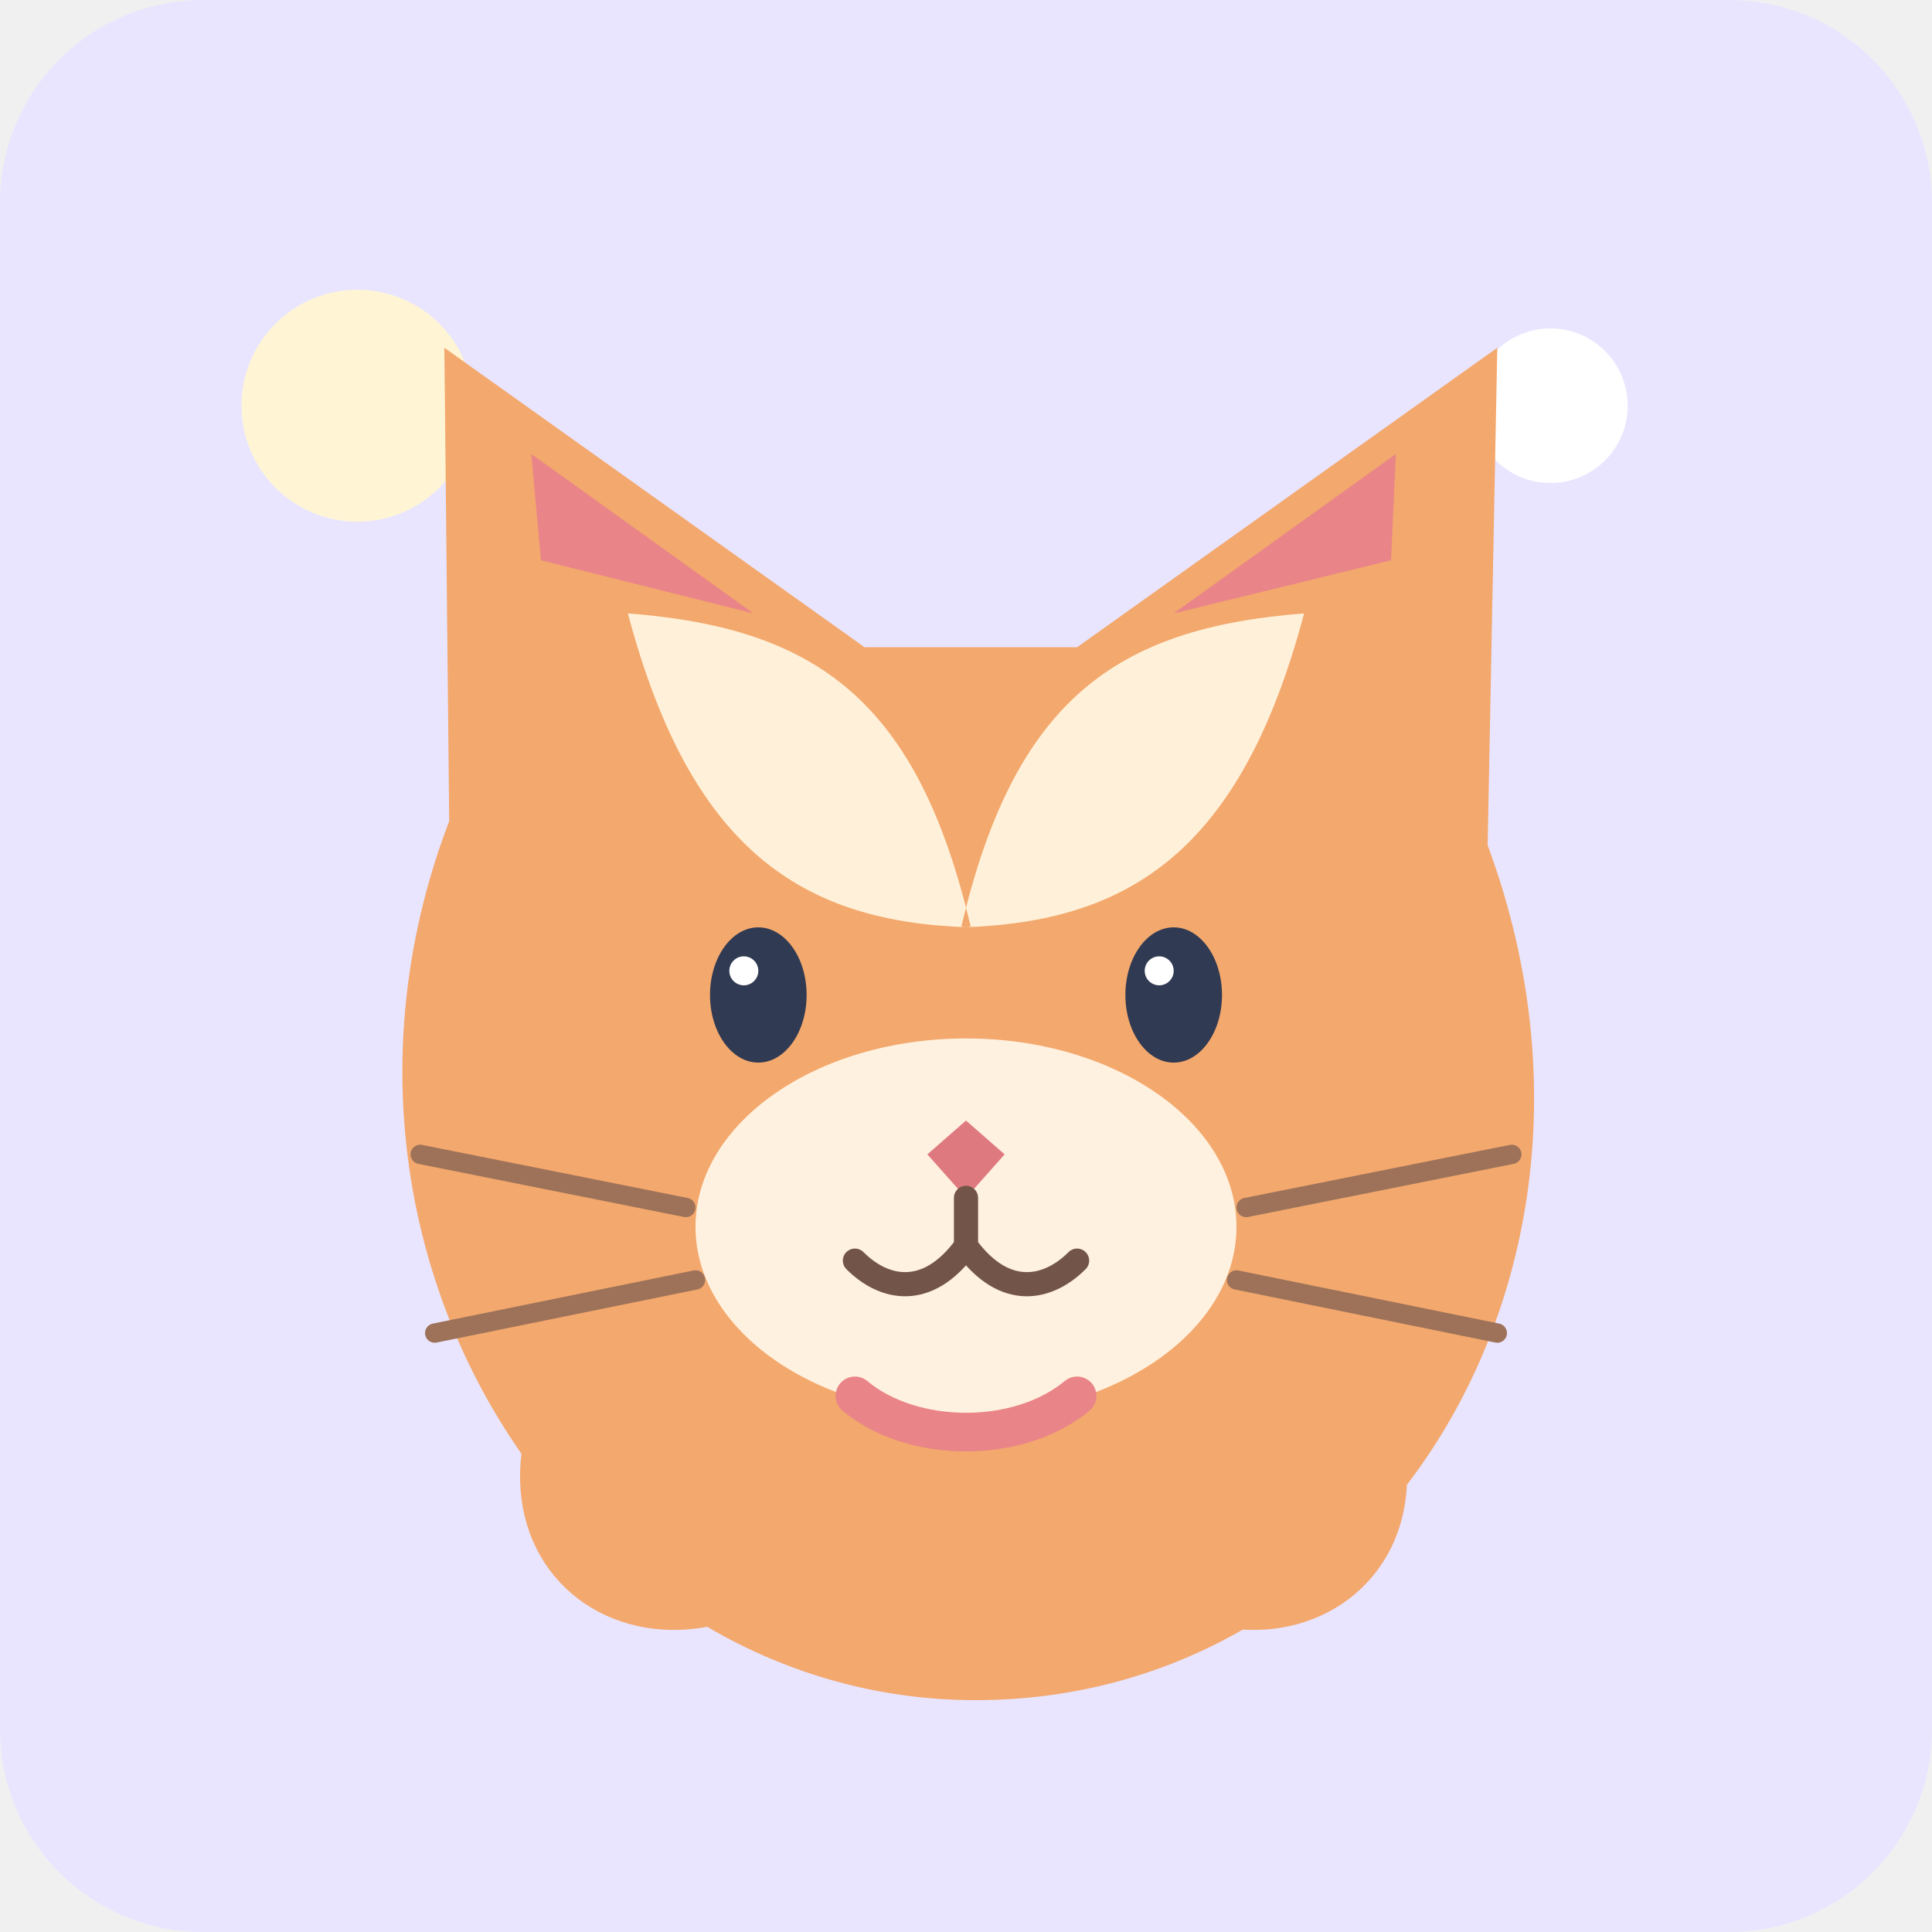
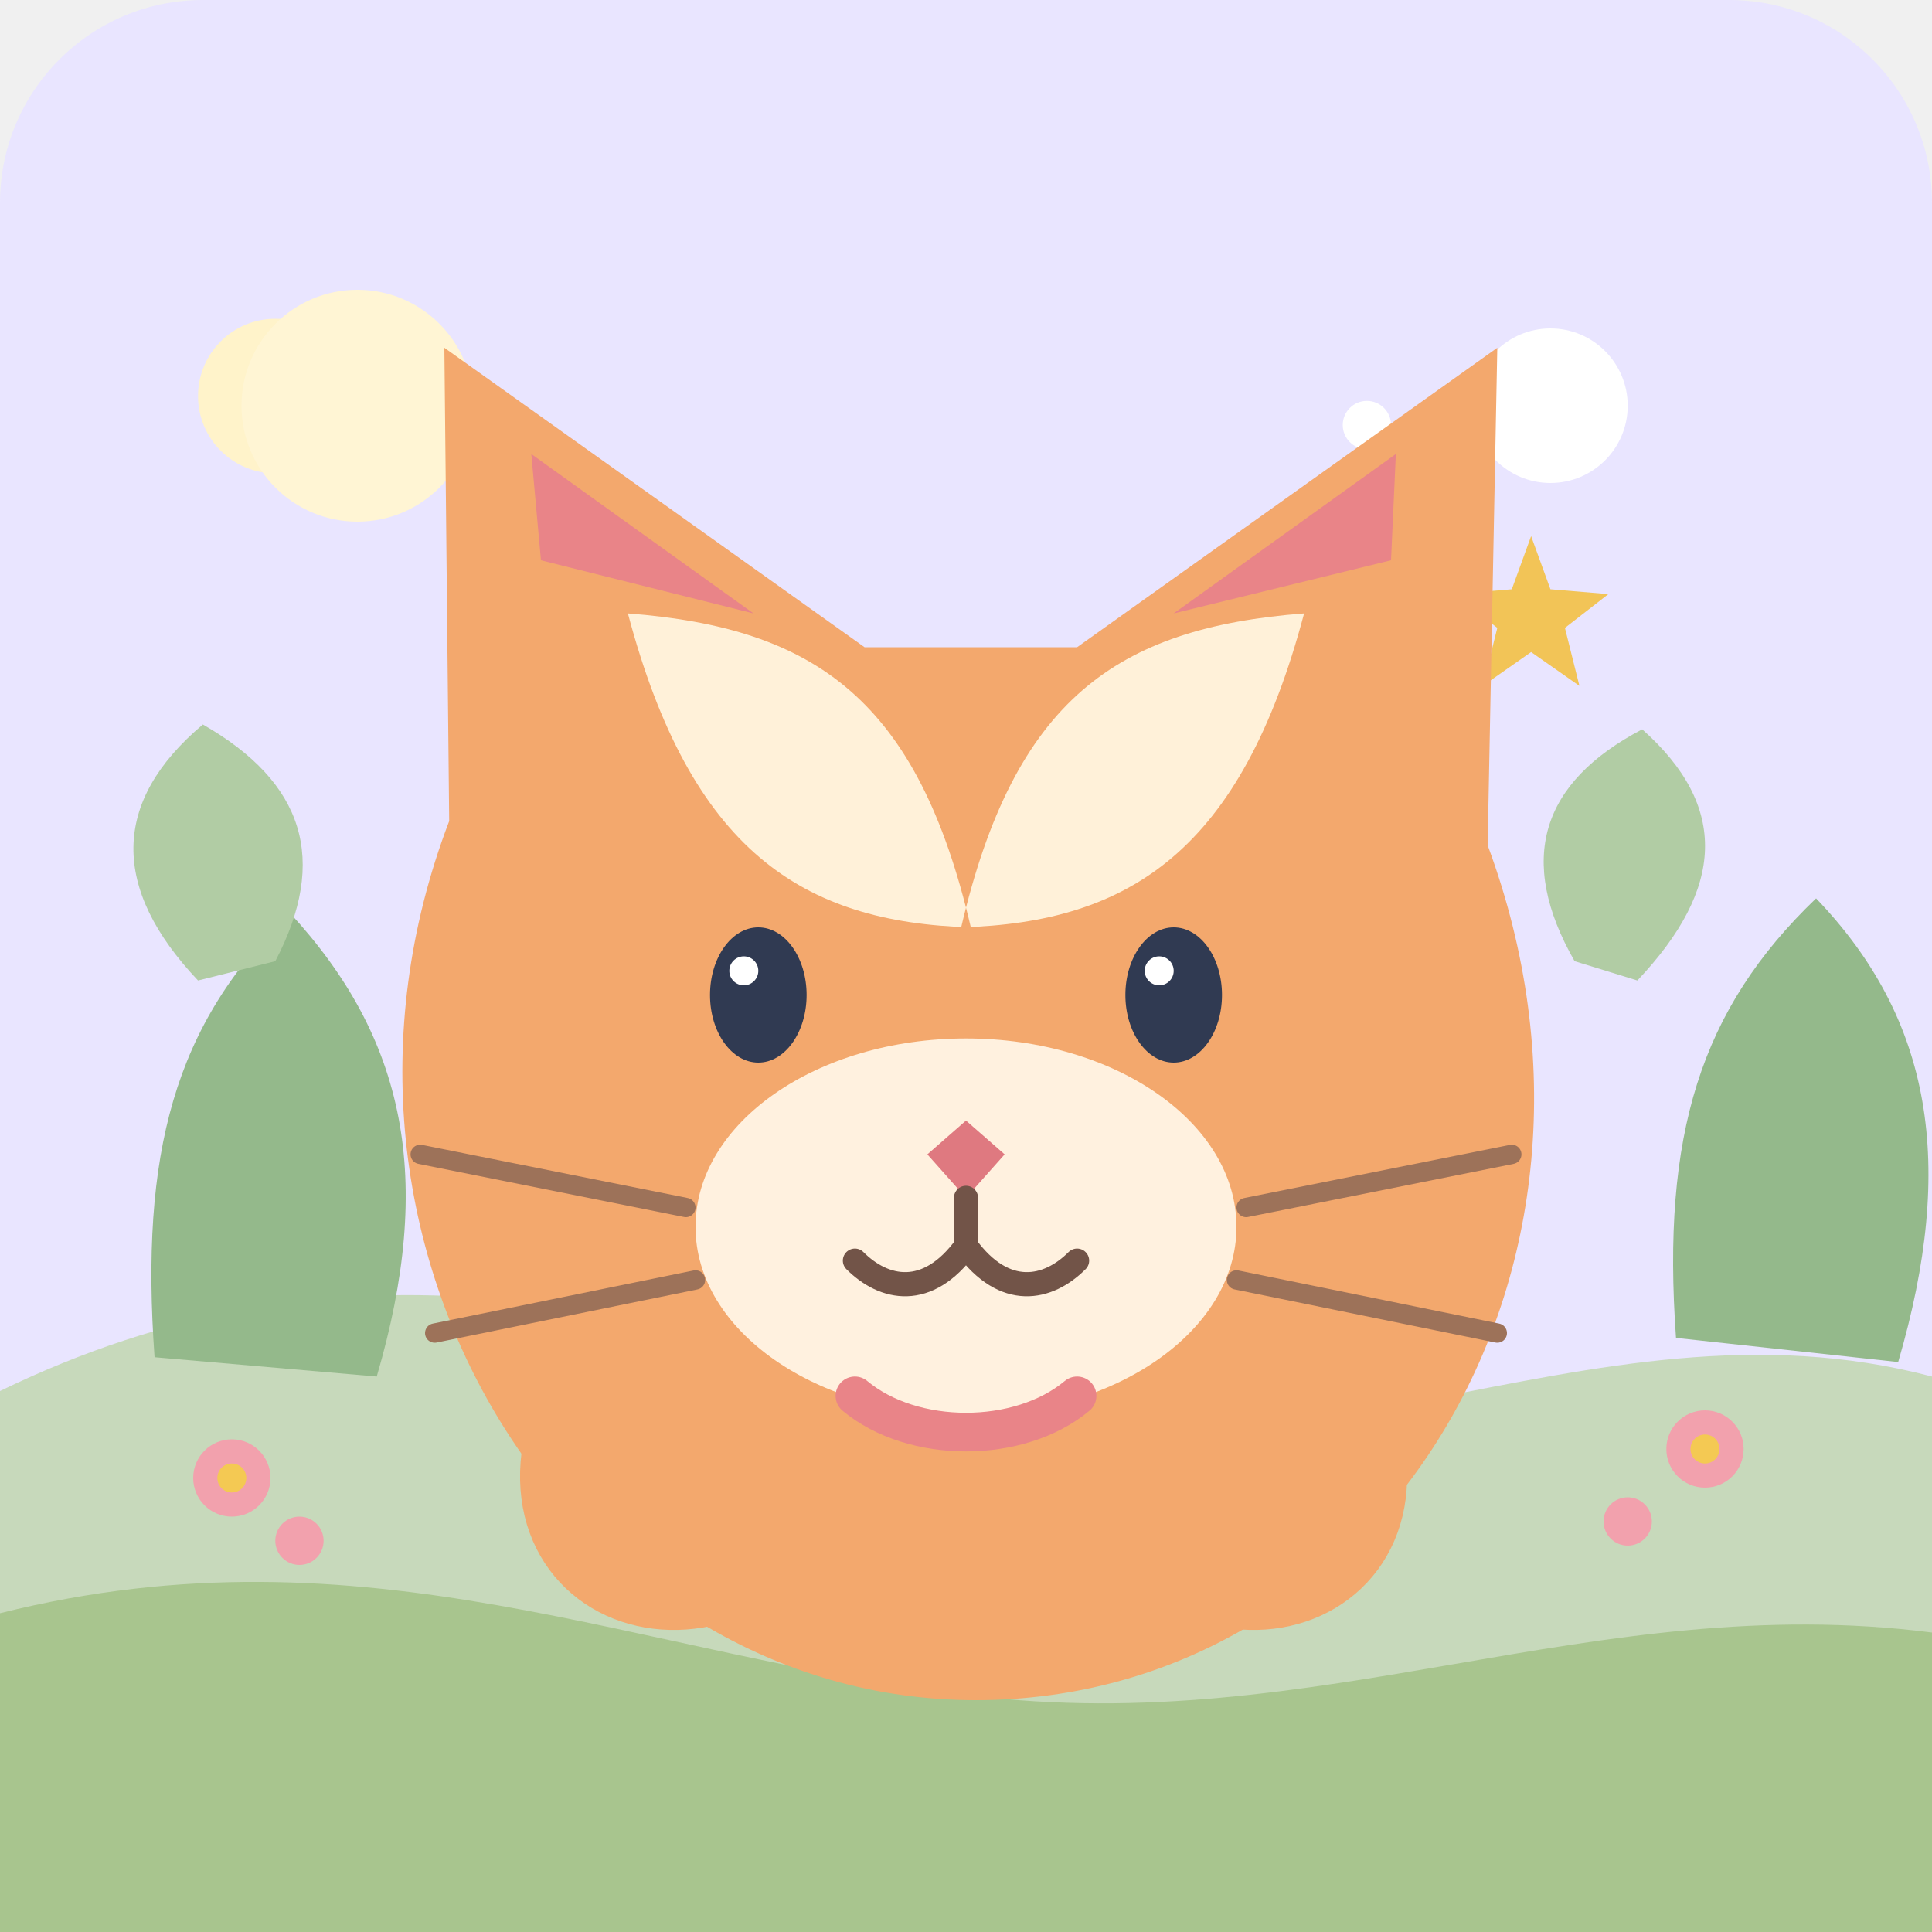
<svg xmlns="http://www.w3.org/2000/svg" viewBox="0 0 400 400">
  <rect width="400" height="400" rx="42" fill="#e9e5ff" />
+   <path d="M0 288c70-34 130-18 188 1 78 26 140-23 212-4v115H0z" fill="#c7d9bb" />
+   <path d="M0 334c76-19 132 9 201 17 72 9 129-22 199-13v62H0z" fill="#a8c58e" />
+   <path d="M32 281c-3-42 4-69 28-92 24 26 30 55 18 96m269-8c-3-42 5-68 29-91 24 25 29 55 17 96" fill="#94b98b" />
+   <path d="M41 203c-18-19-18-37 1-53 21 12 26 28 15 49m282 4c18-19 19-36 1-52-21 11-26 27-14 48" fill="#b1cca4" />
+   <g fill="#f2a1ad">
+     <circle cx="48" cy="306" r="8" />
+     <circle cx="62" cy="319" r="5" />
+     <circle cx="353" cy="300" r="8" />
+     <circle cx="337" cy="315" r="5" />
+   </g>
+   <g fill="#f4c953">
+     <circle cx="48" cy="306" r="3" />
+     <circle cx="353" cy="300" r="3" />
+   </g>
+   <circle cx="57" cy="82" r="16" fill="#fff3ca" />
+   <path d="m317 111 4 11 12 1-9 7 3 12-10-7-10 7 3-12-9-7 12-1z" fill="#f2c457" />
+   <circle cx="109" cy="102" r="4" fill="#fff" />
+   <circle cx="283" cy="88" r="5" fill="#fff" />
  <circle cx="74" cy="84" r="24" fill="#fff5d4" />
  <circle cx="321" cy="84" r="16" fill="#fff" />
  <path d="M93 170 92 72l87 62h44l87-62-2 103c33 89-23 177-106 177S59 259 93 170z" fill="#f3a86d" />
  <path d="m112 116-2-22 46 33zm177-22-1 22-45 11z" fill="#e98488" />
  <path d="M130 127c13 49 36 64 71 65-11-47-32-62-71-65zm140 0c-13 49-36 64-71 65 11-47 32-62 71-65z" fill="#fff1d9" />
  <ellipse cx="157" cy="206" rx="10" ry="14" fill="#303a52" />
  <ellipse cx="243" cy="206" rx="10" ry="14" fill="#303a52" />
  <circle cx="154" cy="201" r="3" fill="#fff" />
  <circle cx="240" cy="201" r="3" fill="#fff" />
  <ellipse cx="200" cy="254" rx="56" ry="39" fill="#fff1df" />
  <path d="m192 239 8-7 8 7-8 9z" fill="#df7980" />
  <path d="M200 248v10m0 0c-8 11-17 9-23 3m23-3c8 11 17 9 23 3" fill="none" stroke="#725448" stroke-width="5" stroke-linecap="round" />
  <path d="M142 250 87 239m57 26-54 11m168-26 55-11m-57 26 54 11" stroke="#9d7259" stroke-width="4" stroke-linecap="round" />
  <path d="M124 282c-26 42 19 64 44 31m107-31c26 42-19 64-44 31" fill="none" stroke="#f3a86d" stroke-width="17" stroke-linecap="round" />
  <path d="M177 289c12 10 34 10 46 0" fill="none" stroke="#e98488" stroke-width="8" stroke-linecap="round" />
</svg>
